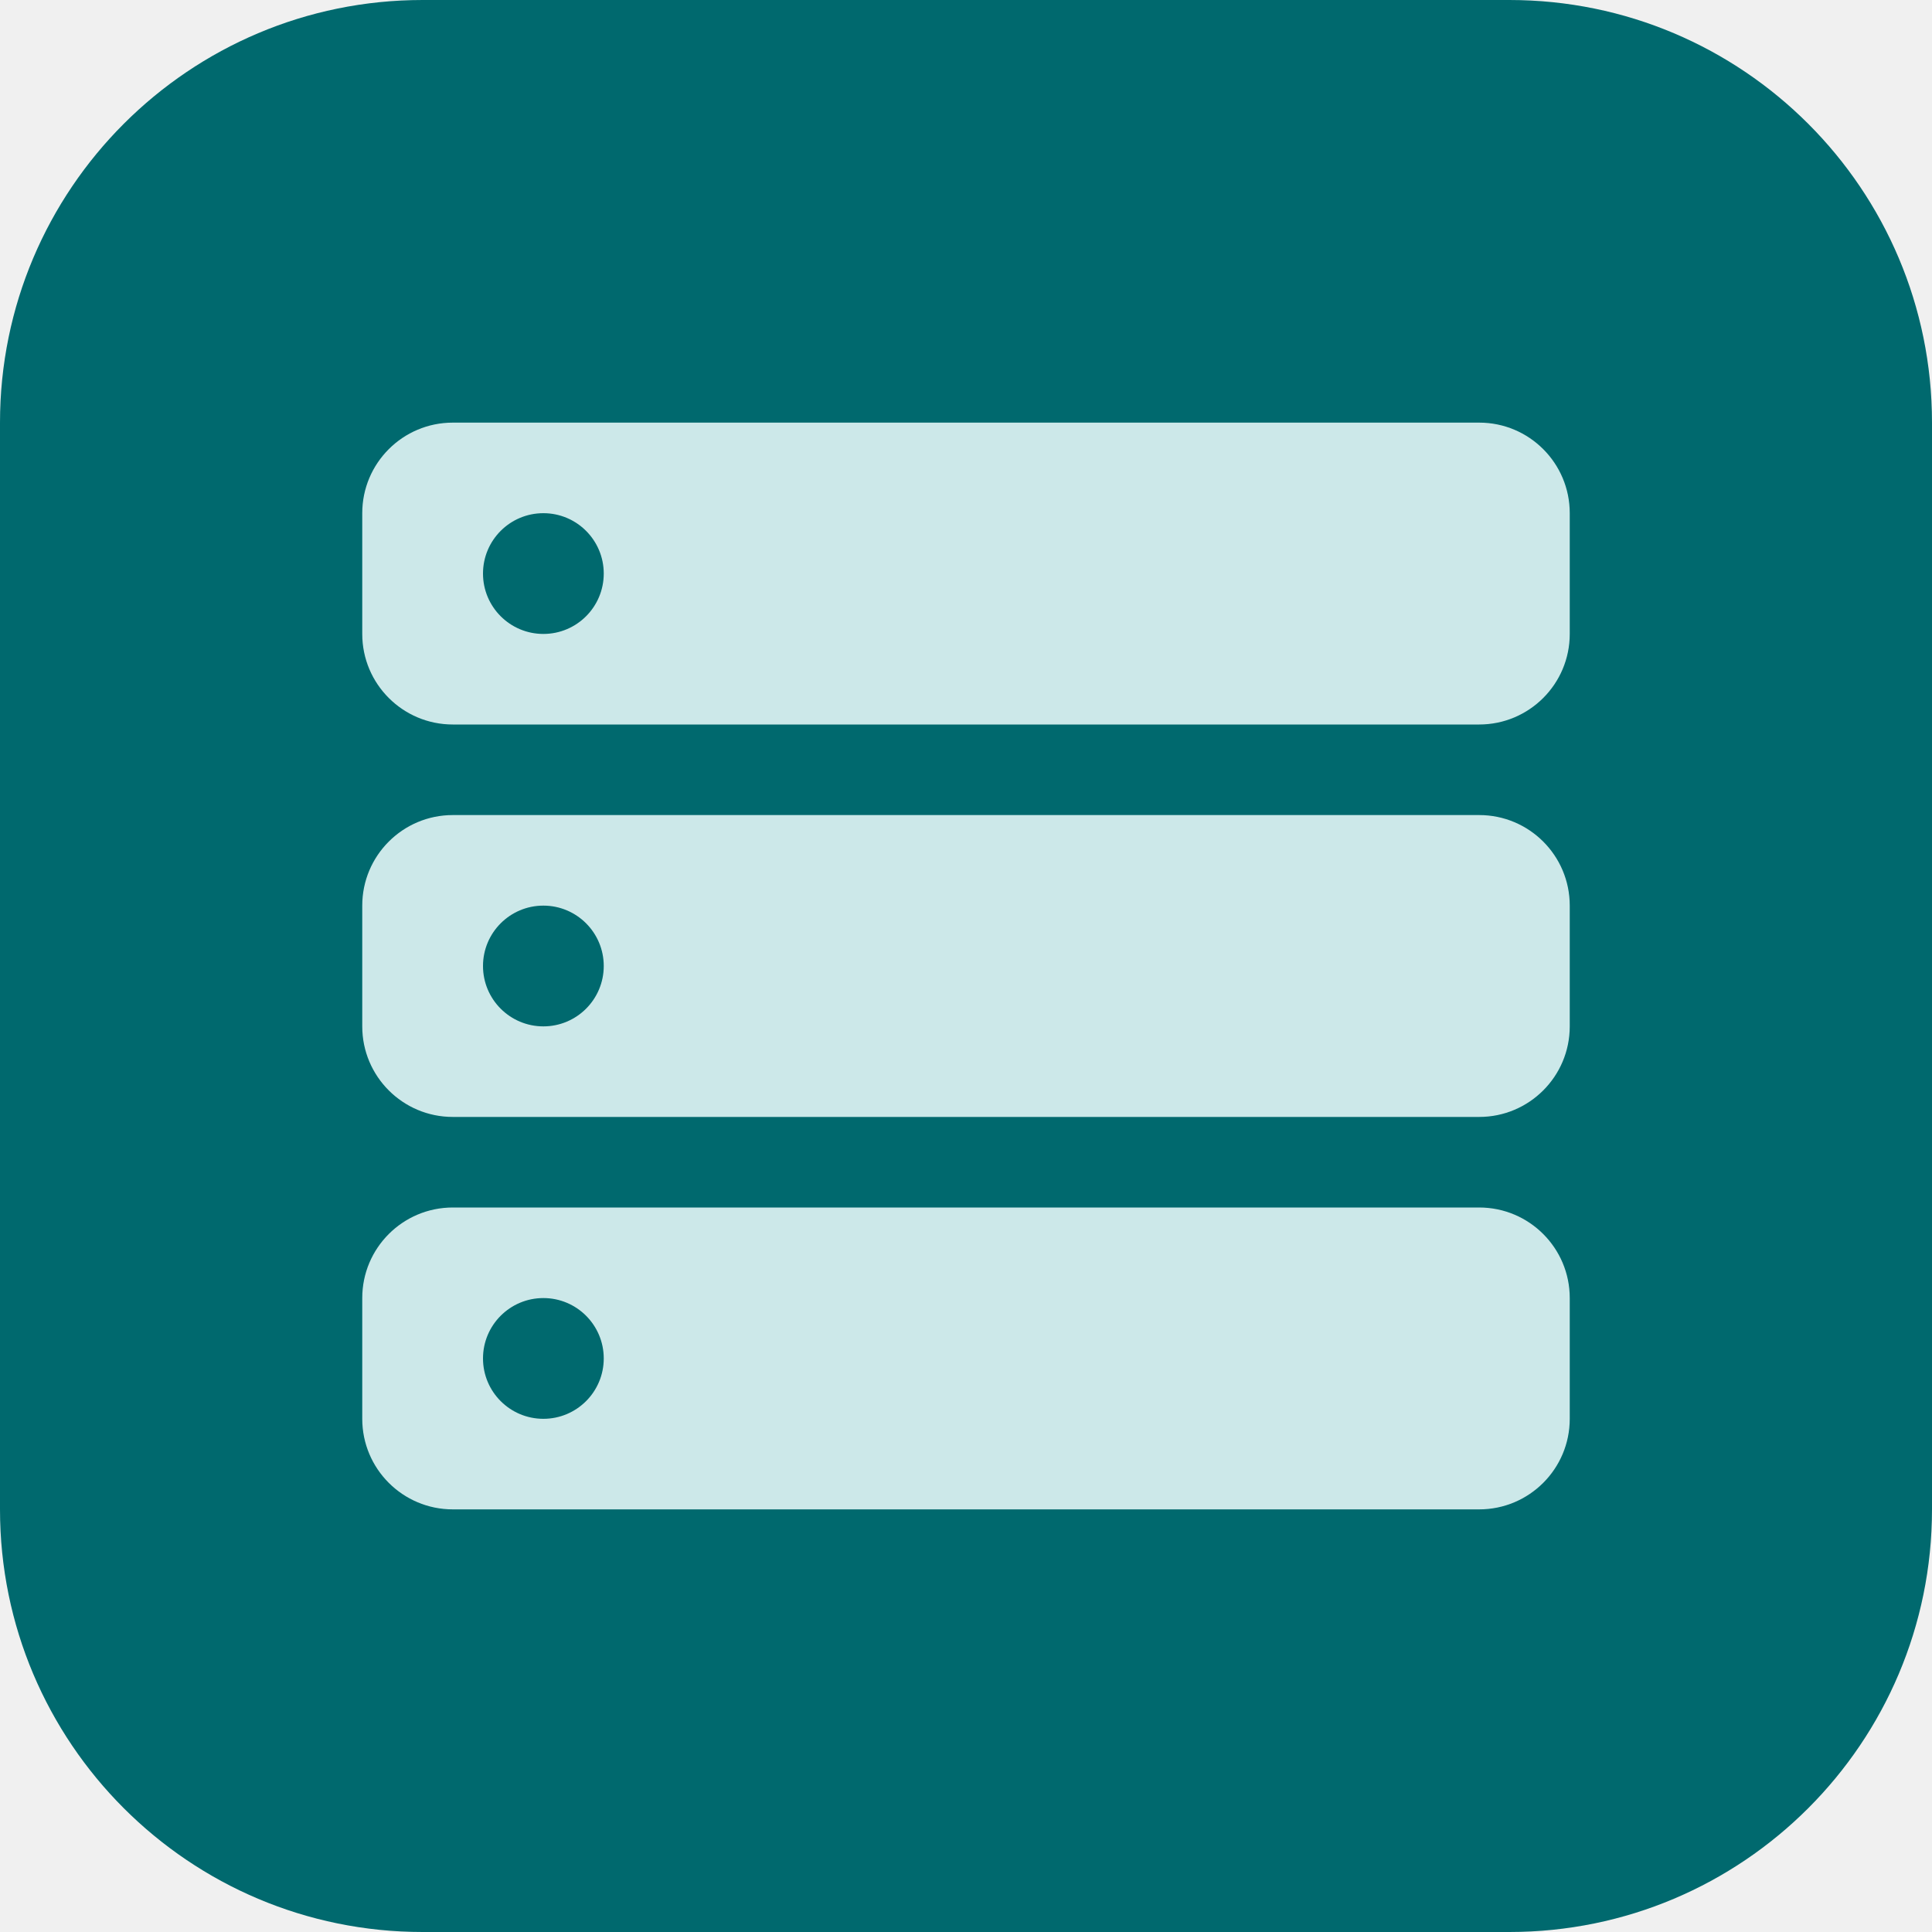
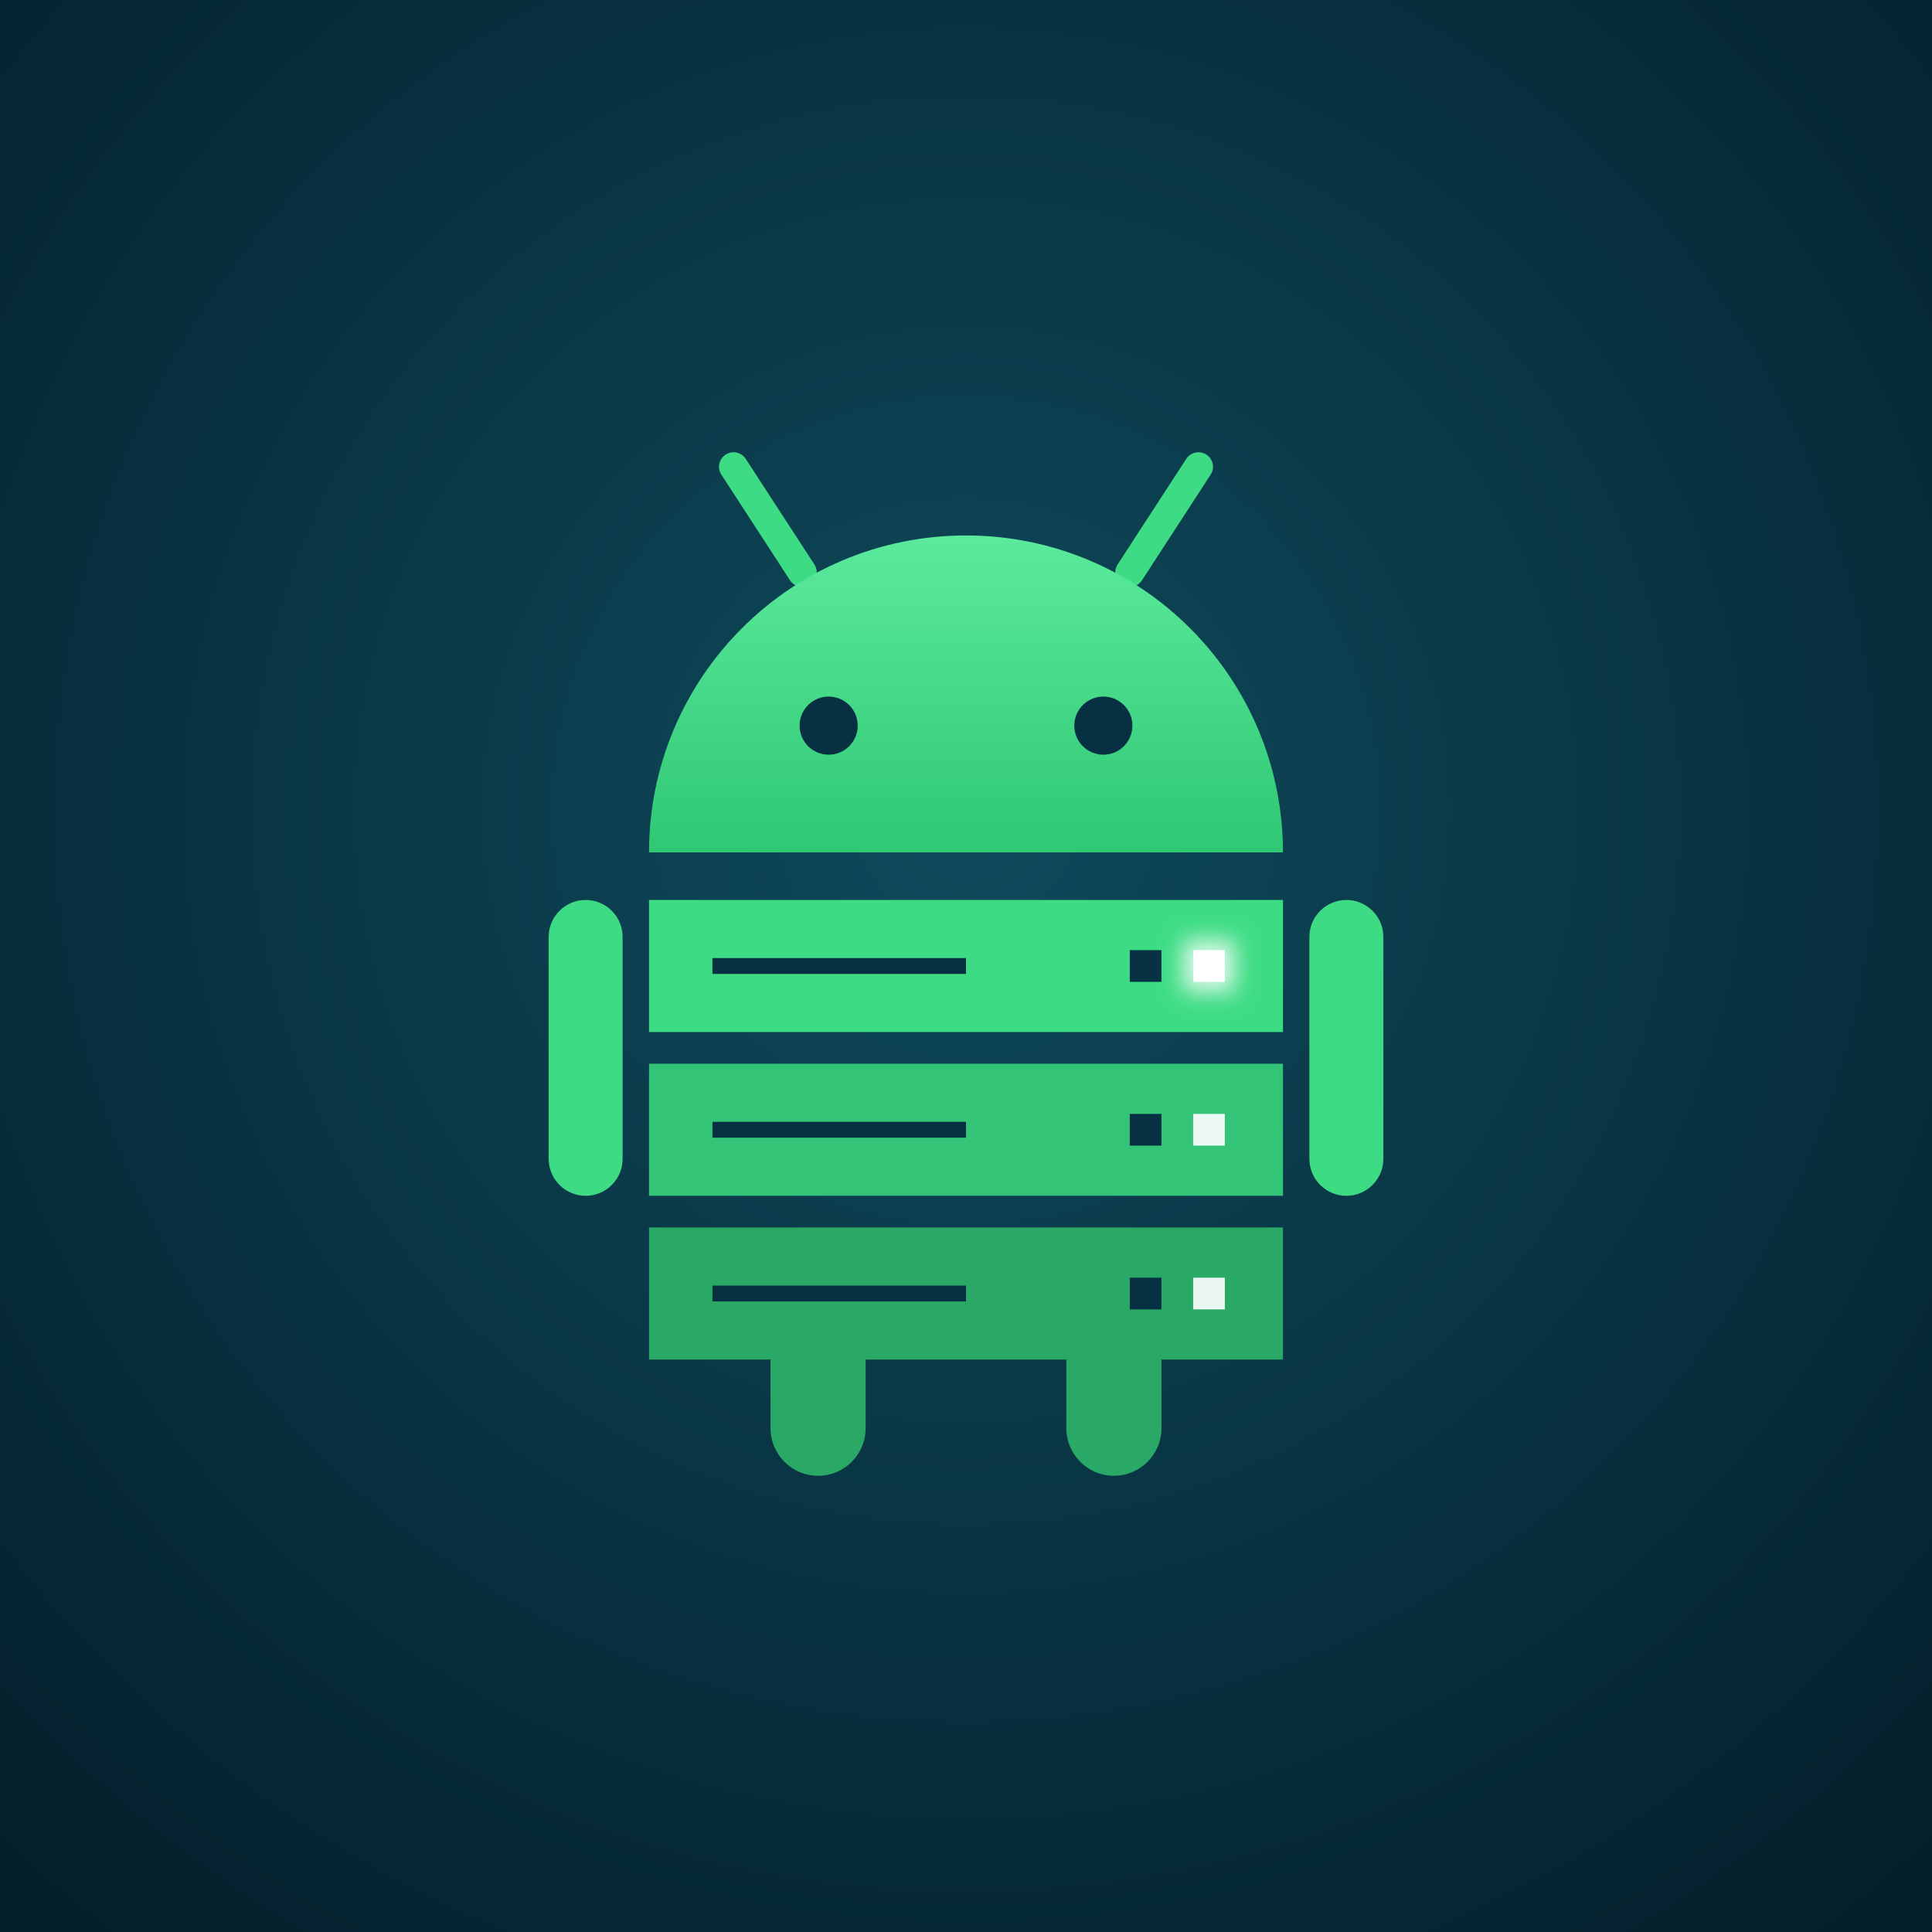
- <svg xmlns="http://www.w3.org/2000/svg" viewBox="0 0 64 64">
-   <rect width="64" height="64" rx="14" fill="#00696e" />
-   <rect x="12" y="14" width="40" height="10" rx="3" fill="#cce8e9" />
-   <rect x="12" y="27" width="40" height="10" rx="3" fill="#cce8e9" />
-   <rect x="12" y="40" width="40" height="10" rx="3" fill="#cce8e9" />
-   <circle cx="18" cy="19" r="2" fill="#00696e" />
-   <circle cx="18" cy="32" r="2" fill="#00696e" />
-   <circle cx="18" cy="45" r="2" fill="#00696e" />
+ <svg xmlns="http://www.w3.org/2000/svg" width="512" height="512" viewBox="0 0 512 512">
+   <defs>
+     <radialGradient id="bg" cx="0.5" cy="0.42" r="0.75">
+       <stop offset="0" stop-color="#0E4A5C" />
+       <stop offset="1" stop-color="#041E2A" />
+     </radialGradient>
+     <linearGradient id="g" x1="0" y1="0" x2="0" y2="1">
+       <stop offset="0" stop-color="#5BEA9C" />
+       <stop offset="1" stop-color="#2FC874" />
+     </linearGradient>
+     <filter id="glow" x="-50%" y="-50%" width="200%" height="200%">
+       <feGaussianBlur stdDeviation="4" />
+     </filter>
+   </defs>
+   <rect x="0" y="0" width="512" height="512" fill="url(#bg)" />
+   <g transform="translate(256,256) scale(0.7) translate(-256,-277)">
+     <g stroke="#3DDC84" stroke-width="11" stroke-linecap="round">
+       <line x1="194" y1="128" x2="168" y2="88" />
+       <line x1="318" y1="128" x2="344" y2="88" />
+     </g>
+     <path d="M136,234 A120,120 0 0 1 376,234 Z" fill="url(#g)" />
+     <circle cx="204" cy="186" r="11" fill="#073042" />
+     <circle cx="308" cy="186" r="11" fill="#073042" />
+     <rect x="98" y="252" width="28" height="112" rx="14" fill="#3DDC84" />
+     <rect x="386" y="252" width="28" height="112" rx="14" fill="#3DDC84" />
+     <rect x="182" y="400" width="36" height="70" rx="18" fill="#2AA866" />
+     <rect x="294" y="400" width="36" height="70" rx="18" fill="#2AA866" />
+     <rect x="136" y="252" width="240" height="50" fill="#3DDC84" />
+     <rect x="136" y="314" width="240" height="50" fill="#33C477" />
+     <rect x="136" y="376" width="240" height="50" fill="#2AA866" />
+     <g fill="#073042">
+       <rect x="160" y="274" width="96" height="6" />
+       <rect x="160" y="336" width="96" height="6" />
+       <rect x="160" y="398" width="96" height="6" />
+       <rect x="318" y="271" width="12" height="12" />
+       <rect x="318" y="333" width="12" height="12" />
+       <rect x="318" y="395" width="12" height="12" />
+     </g>
+     <g fill="#FFFFFF">
+       <rect x="338" y="267" width="20" height="20" filter="url(#glow)" opacity="0.8" />
+       <rect x="342" y="271" width="12" height="12" />
+       <rect x="342" y="333" width="12" height="12" opacity="0.9" />
+       <rect x="342" y="395" width="12" height="12" opacity="0.9" />
+     </g>
+   </g>
</svg>
